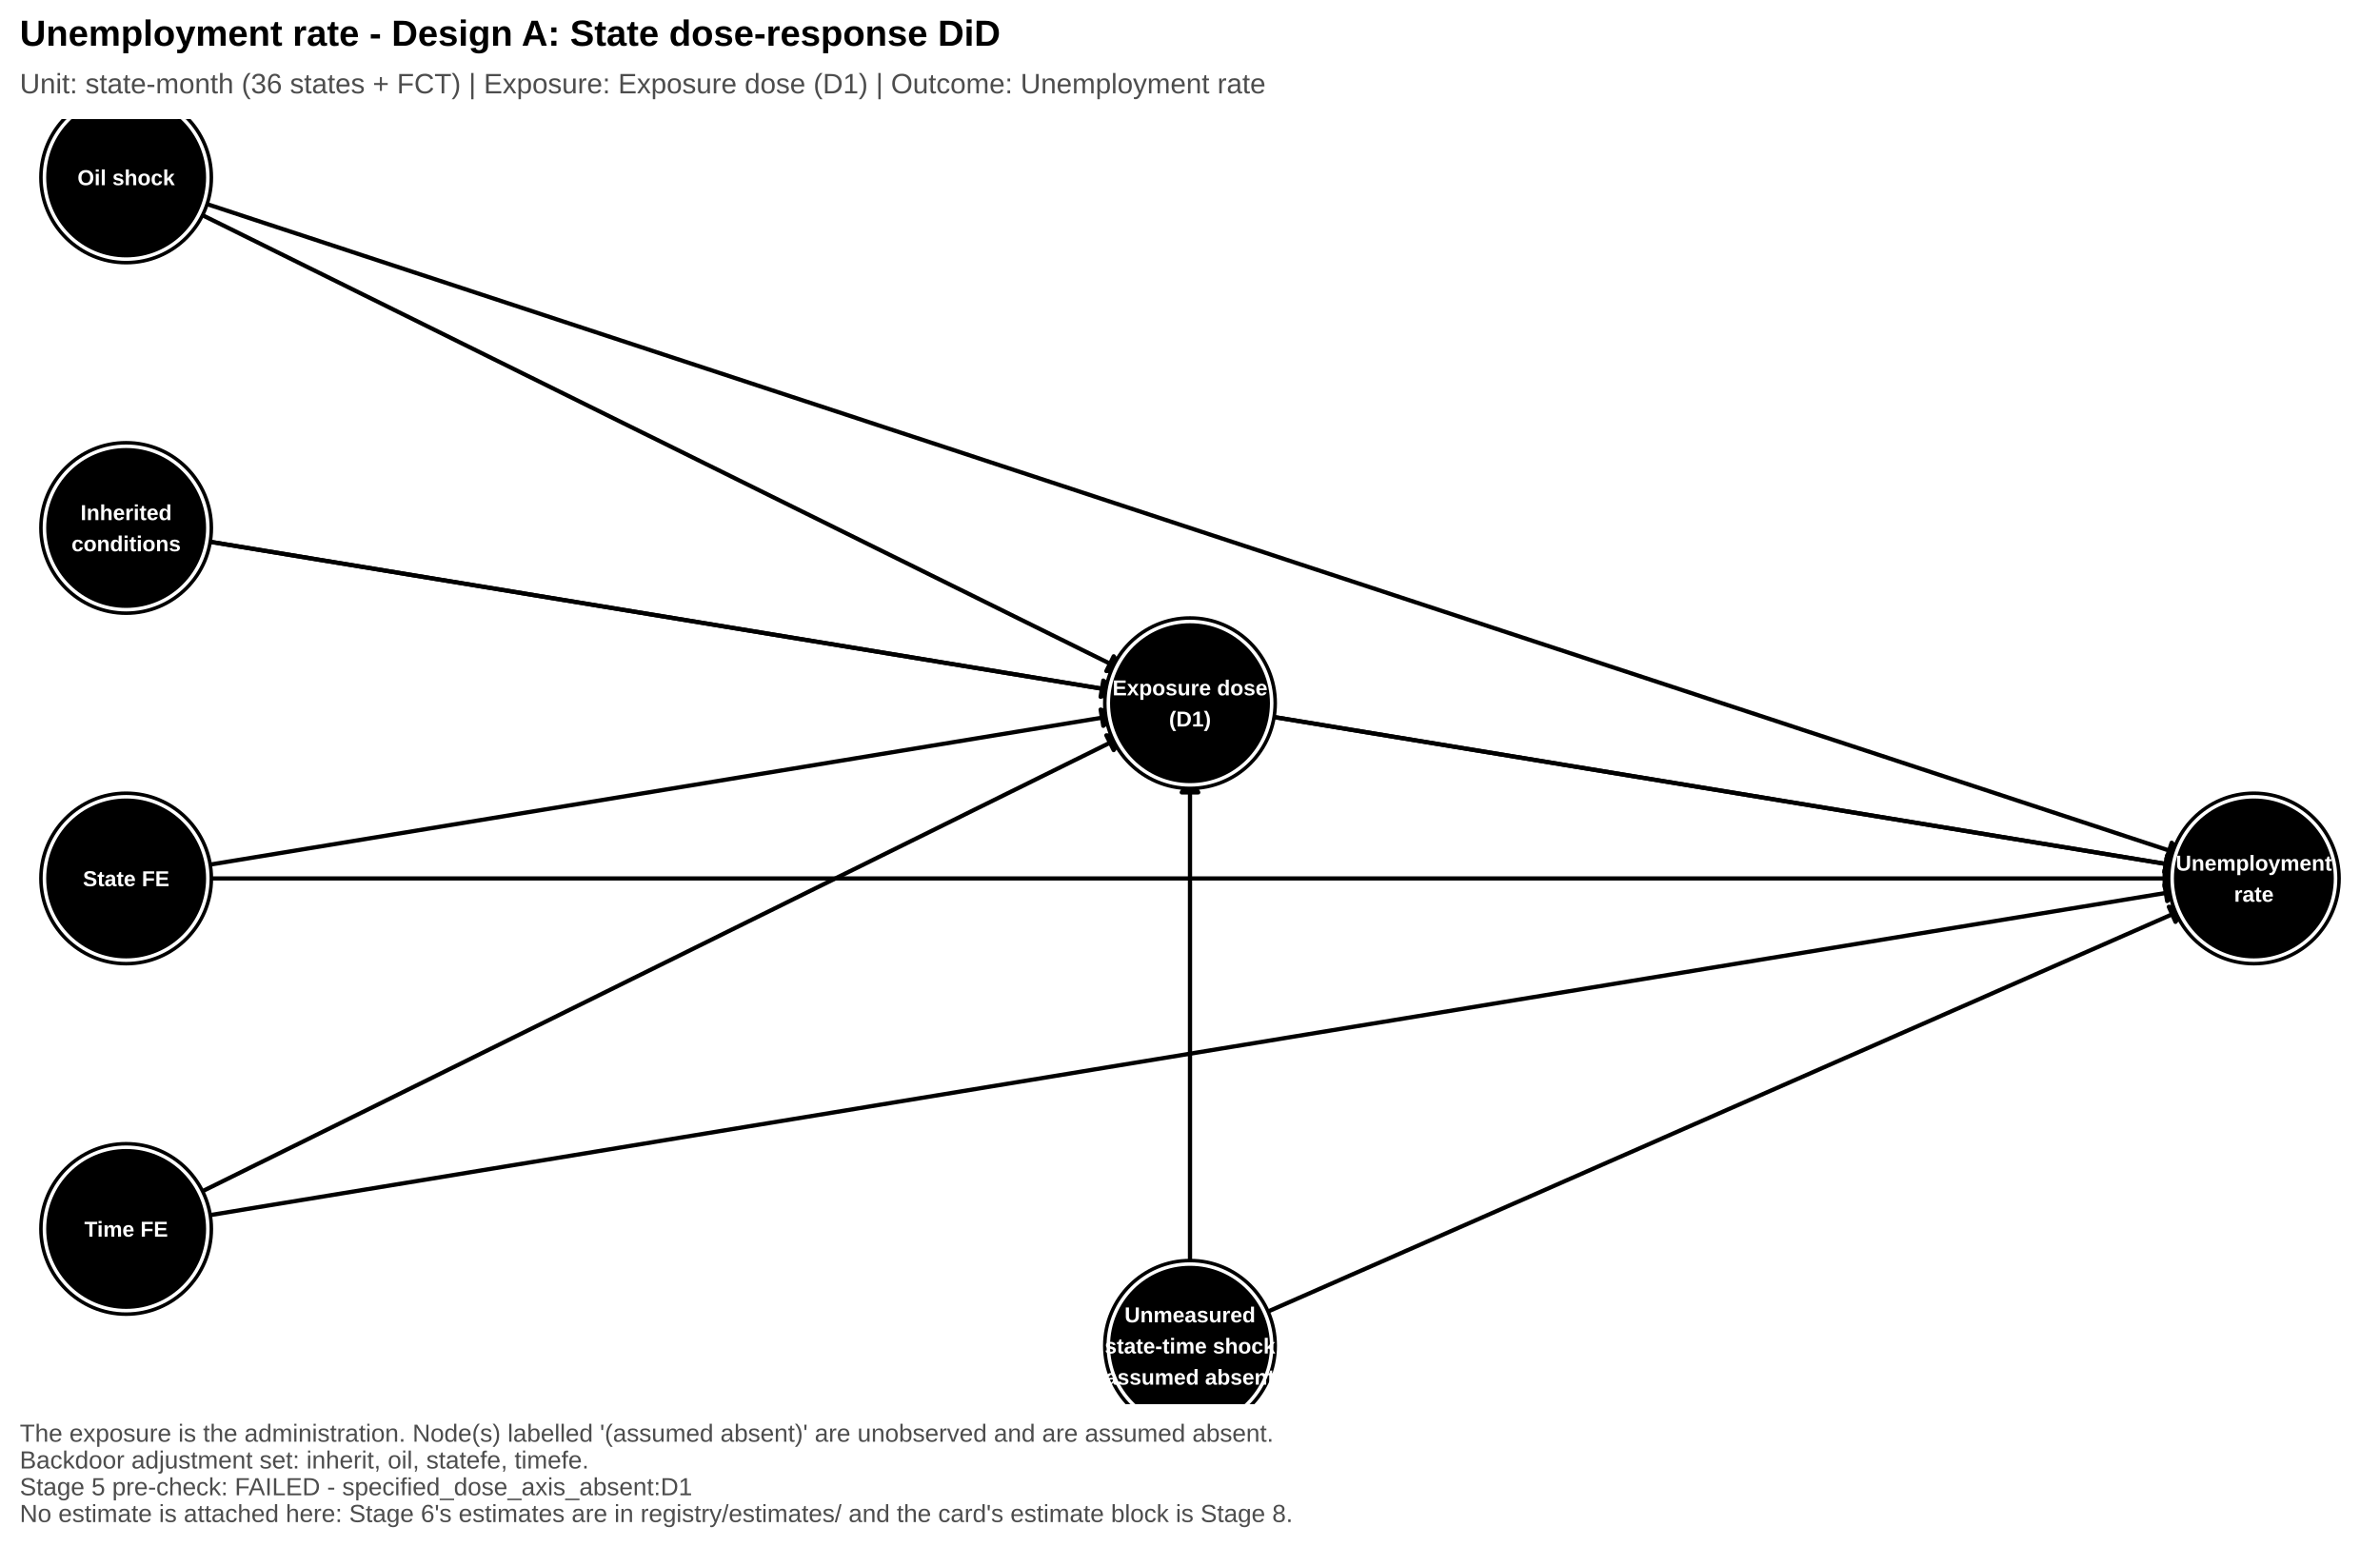
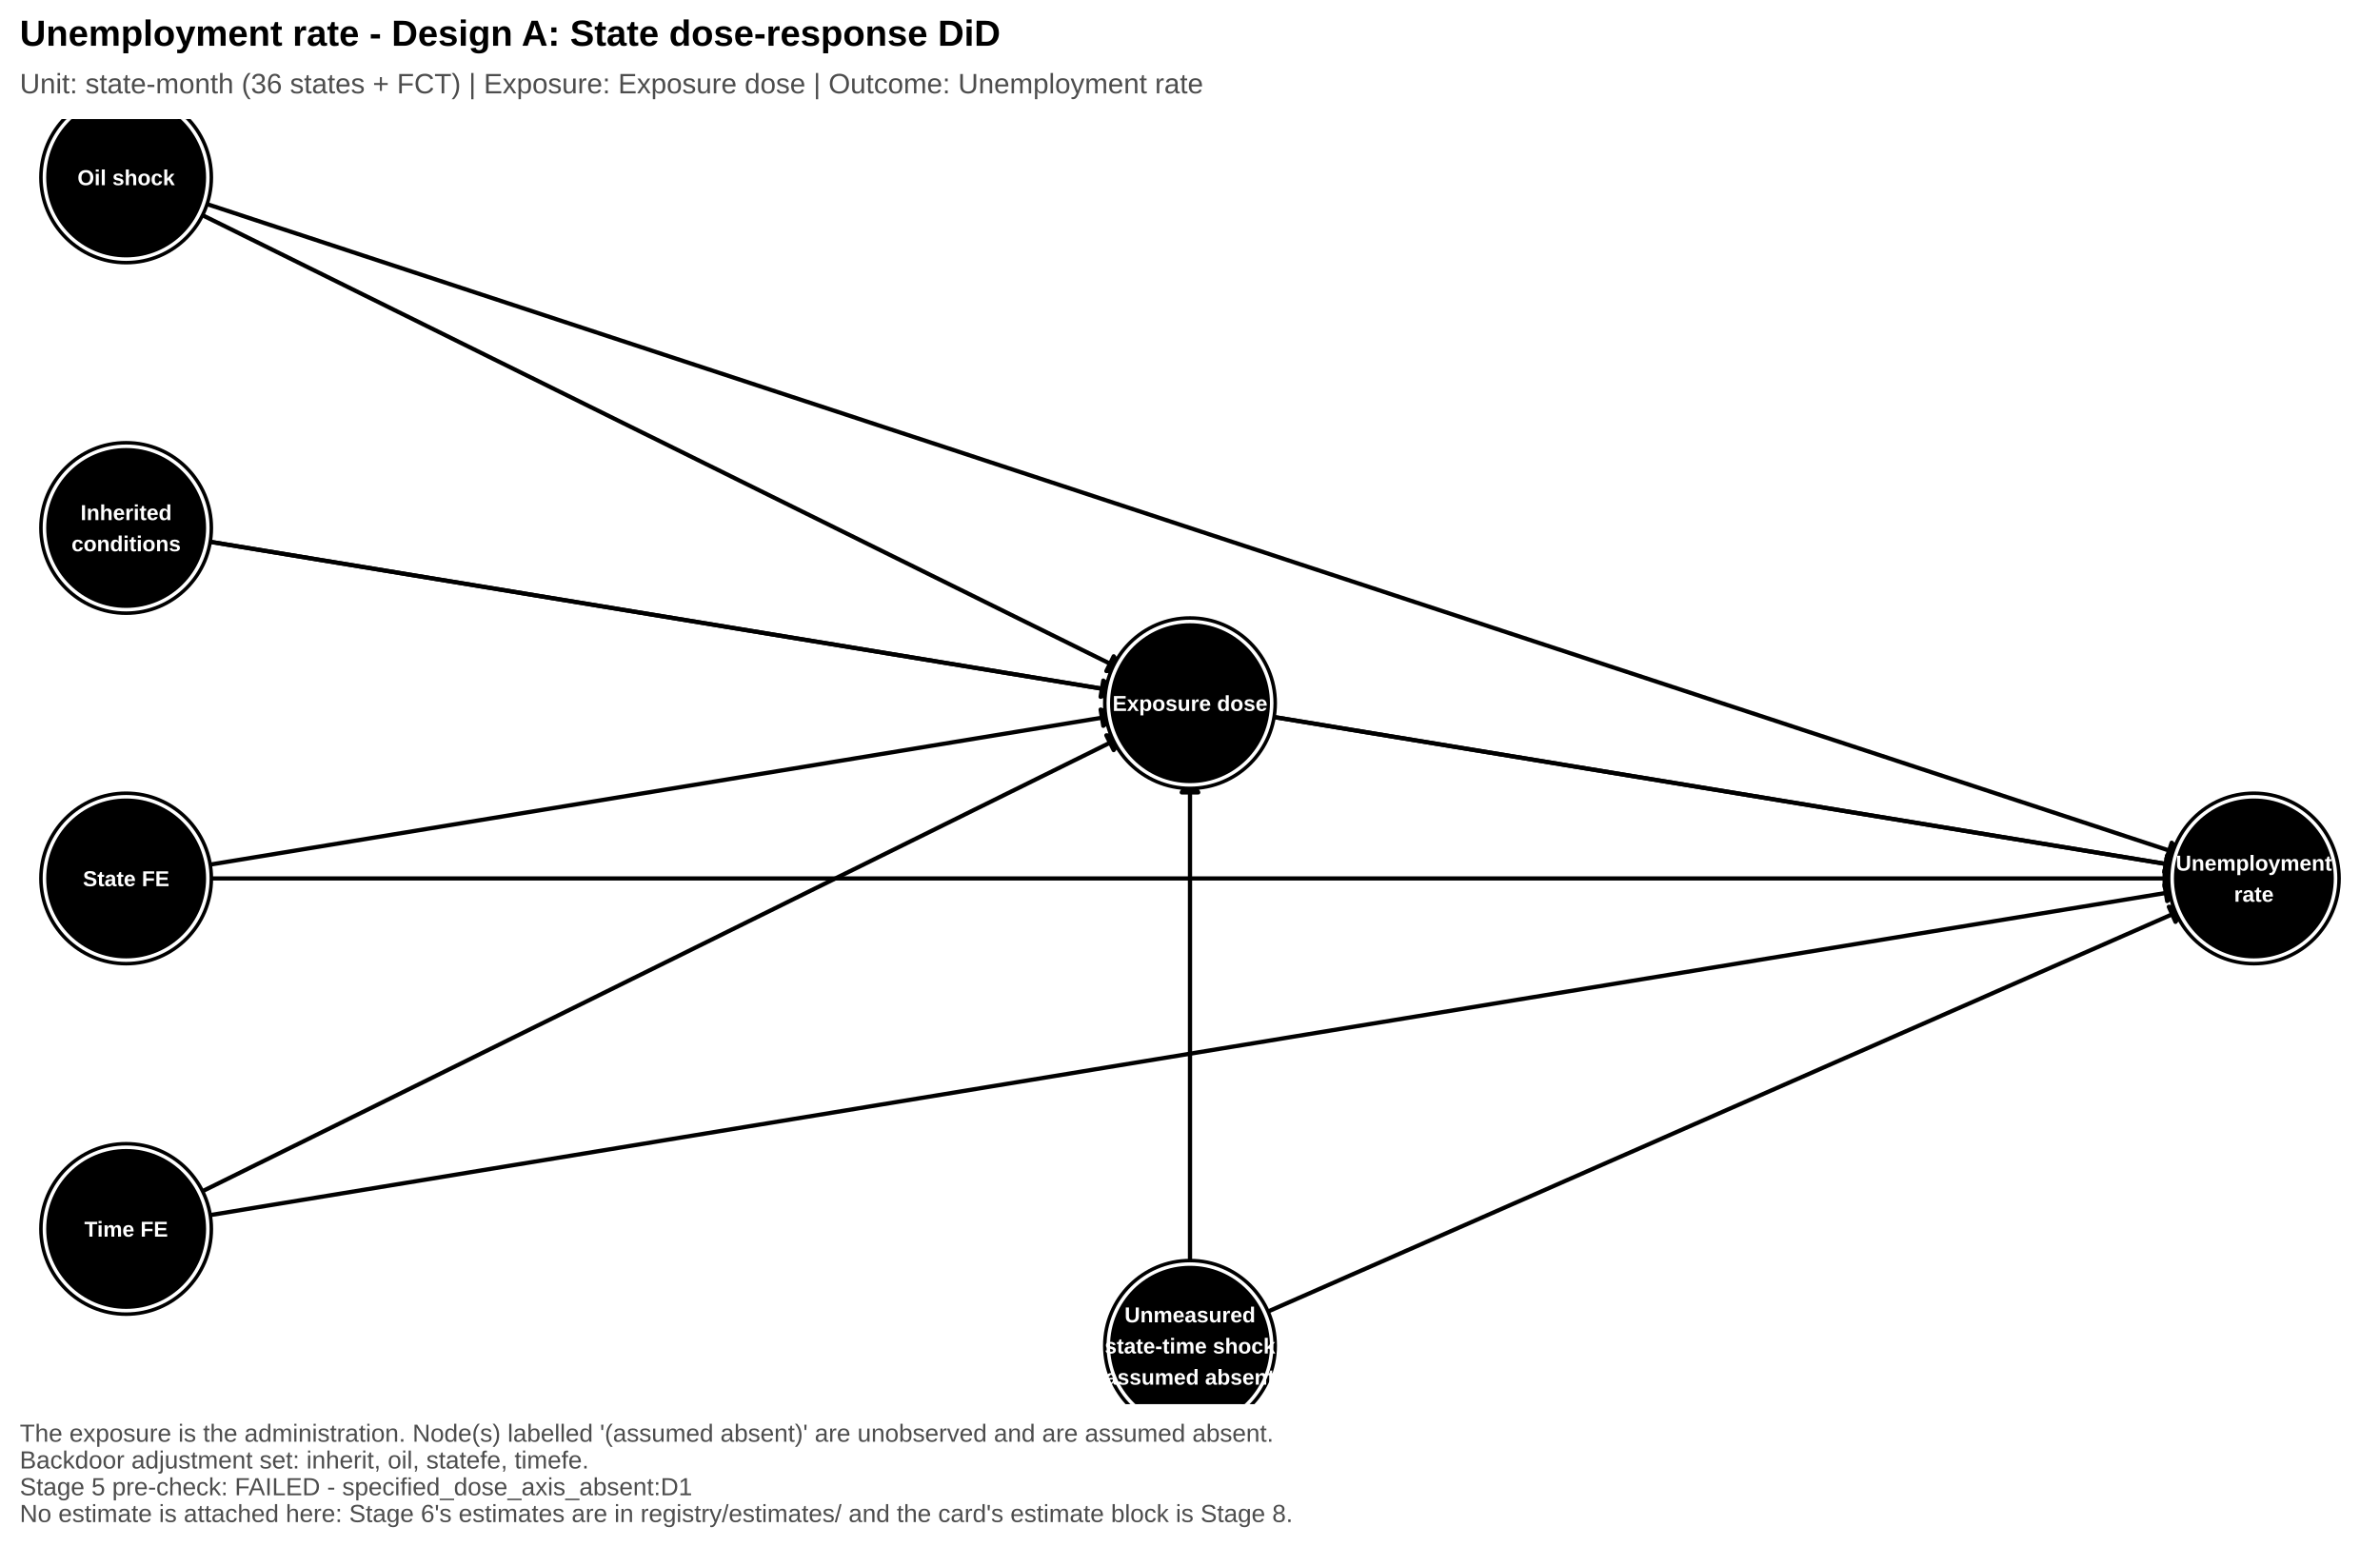
<svg xmlns="http://www.w3.org/2000/svg" width="720.00pt" height="468.00pt" viewBox="0 0 720.00 468.00">
  <g class="svglite">
    <defs>
      <style type="text/css">
    .svglite line, .svglite polyline, .svglite polygon, .svglite path, .svglite rect, .svglite circle {
      fill: none;
      stroke: #000000;
      stroke-linecap: round;
      stroke-linejoin: round;
      stroke-miterlimit: 10.00;
    }
    .svglite text {
      white-space: pre;
    }
    .svglite g.glyphgroup path {
      fill: inherit;
      stroke: none;
    }
  </style>
    </defs>
    <rect width="100%" height="100%" style="stroke: none; fill: #FFFFFF;" />
    <defs>
      <clipPath id="cpMC4wMHw3MjAuMDB8MC4wMHw0NjguMDA=">
        <rect x="0.00" y="0.00" width="720.00" height="468.00" />
      </clipPath>
    </defs>
    <g clip-path="url(#cpMC4wMHw3MjAuMDB8MC4wMHw0NjguMDA=)">
      <rect x="0.00" y="-0" width="720.00" height="468.00" style="stroke-width: 1.16; stroke: none; fill: #FFFFFF;" />
    </g>
    <defs>
      <clipPath id="cpNS45OHw3MTQuMDJ8MzYuMDF8NDI0Ljgw">
        <rect x="5.98" y="36.01" width="708.04" height="388.78" />
      </clipPath>
    </defs>
    <g clip-path="url(#cpNS45OHw3MTQuMDJ8MzYuMDF8NDI0Ljgw)">
      <polyline points="382.38,216.42 382.76,216.48 386.01,217.02 389.26,217.55 392.51,218.09 395.76,218.62 399.01,219.16 402.26,219.69 405.51,220.23 408.76,220.77 412.01,221.30 415.27,221.84 418.52,222.37 421.77,222.91 425.02,223.44 428.27,223.98 431.52,224.51 434.77,225.05 438.02,225.58 441.27,226.12 444.52,226.66 447.77,227.19 451.03,227.73 454.28,228.26 457.53,228.80 460.78,229.33 464.03,229.87 467.28,230.40 470.53,230.94 473.78,231.48 477.03,232.01 480.28,232.55 483.53,233.08 486.78,233.62 490.04,234.15 493.29,234.69 496.54,235.22 499.79,235.76 503.04,236.30 506.29,236.83 509.54,237.37 512.79,237.90 516.04,238.44 519.29,238.97 522.54,239.51 525.80,240.04 529.05,240.58 532.30,241.11 535.55,241.65 538.80,242.19 542.05,242.72 545.30,243.26 548.55,243.79 551.80,244.33 555.05,244.86 558.30,245.40 561.56,245.93 564.81,246.47 568.06,247.01 571.31,247.54 574.56,248.08 577.81,248.61 581.06,249.15 584.31,249.68 587.56,250.22 590.81,250.75 594.06,251.29 597.32,251.83 600.57,252.36 603.82,252.90 607.07,253.43 610.32,253.97 613.57,254.50 616.82,255.04 620.07,255.57 623.32,256.11 626.57,256.64 629.82,257.18 633.08,257.72 636.33,258.25 639.58,258.79 642.83,259.32 646.08,259.86 649.33,260.39 652.58,260.93 655.83,261.46 659.08,262.00 659.46,262.06 " style="stroke-width: 1.28; stroke-linecap: butt;" />
      <polygon points="654.80,263.82 659.46,262.06 655.61,258.90 " style="stroke-width: 1.28; stroke-linecap: butt; fill: #000000;" />
      <polyline points="60.54,163.40 64.17,164.00 70.67,165.07 77.17,166.14 83.67,167.21 90.18,168.28 96.68,169.36 103.18,170.43 109.68,171.50 116.18,172.57 122.68,173.64 129.19,174.71 135.69,175.78 142.19,176.85 148.69,177.92 155.19,178.99 161.70,180.07 168.20,181.14 174.70,182.21 181.20,183.28 187.70,184.35 194.20,185.42 200.71,186.49 207.21,187.56 213.71,188.63 220.21,189.71 226.71,190.78 233.22,191.85 239.72,192.92 246.22,193.99 252.72,195.06 259.22,196.13 265.72,197.20 272.23,198.27 278.73,199.34 285.23,200.42 291.73,201.49 298.23,202.56 304.73,203.63 311.24,204.70 317.74,205.77 324.24,206.84 330.74,207.91 337.24,208.98 343.75,210.05 350.25,211.13 356.75,212.20 363.25,213.27 369.75,214.34 376.25,215.41 382.76,216.48 389.26,217.55 395.76,218.62 402.26,219.69 408.76,220.77 415.27,221.84 421.77,222.91 428.27,223.98 434.77,225.05 441.27,226.12 447.77,227.19 454.28,228.26 460.78,229.33 467.28,230.40 473.78,231.48 480.28,232.55 486.78,233.62 493.29,234.69 499.79,235.76 506.29,236.83 512.79,237.90 519.29,238.97 525.80,240.04 532.30,241.11 538.80,242.19 545.30,243.26 551.80,244.33 558.30,245.40 564.81,246.47 571.31,247.54 577.81,248.61 584.31,249.68 590.81,250.75 597.32,251.83 603.82,252.90 610.32,253.97 616.82,255.04 623.32,256.11 629.82,257.18 636.33,258.25 642.83,259.32 649.33,260.39 655.83,261.46 659.46,262.06 " style="stroke-width: 1.28; stroke-linecap: butt;" />
      <polygon points="654.80,263.82 659.46,262.06 655.61,258.90 " style="stroke-width: 1.28; stroke-linecap: butt; fill: #000000;" />
      <polyline points="60.54,163.40 60.92,163.46 64.17,164.00 67.42,164.54 70.67,165.07 73.92,165.61 77.17,166.14 80.42,166.68 83.67,167.21 86.92,167.75 90.18,168.28 93.43,168.82 96.68,169.36 99.93,169.89 103.18,170.43 106.43,170.96 109.68,171.50 112.93,172.03 116.18,172.57 119.43,173.10 122.68,173.64 125.94,174.18 129.19,174.71 132.44,175.25 135.69,175.78 138.94,176.32 142.19,176.85 145.44,177.39 148.69,177.92 151.94,178.46 155.19,178.99 158.44,179.53 161.70,180.07 164.95,180.60 168.20,181.14 171.45,181.67 174.70,182.21 177.95,182.74 181.20,183.28 184.45,183.81 187.70,184.35 190.95,184.89 194.20,185.42 197.46,185.96 200.71,186.49 203.96,187.03 207.21,187.56 210.46,188.10 213.71,188.63 216.96,189.17 220.21,189.71 223.46,190.24 226.71,190.78 229.96,191.31 233.22,191.85 236.47,192.38 239.72,192.92 242.97,193.45 246.22,193.99 249.47,194.52 252.72,195.06 255.97,195.60 259.22,196.13 262.47,196.67 265.72,197.20 268.97,197.74 272.23,198.27 275.48,198.81 278.73,199.34 281.98,199.88 285.23,200.42 288.48,200.95 291.73,201.49 294.98,202.02 298.23,202.56 301.48,203.09 304.73,203.63 307.99,204.16 311.24,204.70 314.49,205.24 317.74,205.77 320.99,206.31 324.24,206.84 327.49,207.38 330.74,207.91 333.99,208.45 337.24,208.98 337.62,209.05 " style="stroke-width: 1.28; stroke-linecap: butt;" />
      <polygon points="332.96,210.80 337.62,209.05 333.77,205.89 " style="stroke-width: 1.28; stroke-linecap: butt; fill: #000000;" />
      <polyline points="59.70,60.78 64.17,62.25 70.67,64.39 77.17,66.54 83.67,68.68 90.18,70.82 96.68,72.96 103.18,75.10 109.68,77.25 116.18,79.39 122.68,81.53 129.19,83.67 135.69,85.81 142.19,87.96 148.69,90.10 155.19,92.24 161.70,94.38 168.20,96.53 174.70,98.67 181.20,100.81 187.70,102.95 194.20,105.09 200.71,107.24 207.21,109.38 213.71,111.52 220.21,113.66 226.71,115.80 233.22,117.95 239.72,120.09 246.22,122.23 252.72,124.37 259.22,126.51 265.72,128.66 272.23,130.80 278.73,132.94 285.23,135.08 291.73,137.22 298.23,139.37 304.73,141.51 311.24,143.65 317.74,145.79 324.24,147.93 330.74,150.08 337.24,152.22 343.75,154.36 350.25,156.50 356.75,158.65 363.25,160.79 369.75,162.93 376.25,165.07 382.76,167.21 389.26,169.36 395.76,171.50 402.26,173.64 408.76,175.78 415.27,177.92 421.77,180.07 428.27,182.21 434.77,184.35 441.27,186.49 447.77,188.63 454.28,190.78 460.78,192.92 467.28,195.06 473.78,197.20 480.28,199.34 486.78,201.49 493.29,203.63 499.79,205.77 506.29,207.91 512.79,210.05 519.29,212.20 525.80,214.34 532.30,216.48 538.80,218.62 545.30,220.77 551.80,222.91 558.30,225.05 564.81,227.19 571.31,229.33 577.81,231.48 584.31,233.62 590.81,235.76 597.32,237.90 603.82,240.04 610.32,242.19 616.82,244.33 623.32,246.47 629.82,248.61 636.33,250.75 642.83,252.90 649.33,255.04 655.83,257.18 660.30,258.65 " style="stroke-width: 1.28; stroke-linecap: butt;" />
      <polygon points="655.42,259.67 660.30,258.65 656.98,254.94 " style="stroke-width: 1.28; stroke-linecap: butt; fill: #000000;" />
      <polyline points="58.49,63.73 60.92,64.93 64.17,66.54 67.42,68.14 70.67,69.75 73.92,71.36 77.17,72.96 80.42,74.57 83.67,76.18 86.92,77.78 90.18,79.39 93.43,81.00 96.68,82.60 99.93,84.21 103.18,85.81 106.43,87.42 109.68,89.03 112.93,90.63 116.18,92.24 119.43,93.85 122.68,95.45 125.94,97.06 129.19,98.67 132.44,100.27 135.69,101.88 138.94,103.49 142.19,105.09 145.44,106.70 148.69,108.31 151.94,109.91 155.19,111.52 158.44,113.13 161.70,114.73 164.95,116.34 168.20,117.95 171.45,119.55 174.70,121.16 177.95,122.77 181.20,124.37 184.45,125.98 187.70,127.59 190.95,129.19 194.20,130.80 197.46,132.40 200.71,134.01 203.96,135.62 207.21,137.22 210.46,138.83 213.71,140.44 216.96,142.04 220.21,143.65 223.46,145.26 226.71,146.86 229.96,148.47 233.22,150.08 236.47,151.68 239.72,153.29 242.97,154.90 246.22,156.50 249.47,158.11 252.72,159.72 255.97,161.32 259.22,162.93 262.47,164.54 265.72,166.14 268.97,167.75 272.23,169.36 275.48,170.96 278.73,172.57 281.98,174.18 285.23,175.78 288.48,177.39 291.73,178.99 294.98,180.60 298.23,182.21 301.48,183.81 304.73,185.42 307.99,187.03 311.24,188.63 314.49,190.24 317.74,191.85 320.99,193.45 324.24,195.06 327.49,196.67 330.74,198.27 333.99,199.88 337.24,201.49 339.67,202.69 " style="stroke-width: 1.28; stroke-linecap: butt;" />
      <polygon points="334.70,203.01 339.67,202.69 336.91,198.54 " style="stroke-width: 1.28; stroke-linecap: butt; fill: #000000;" />
      <polyline points="60.84,265.75 64.17,265.75 70.67,265.75 77.17,265.75 83.67,265.75 90.18,265.75 96.68,265.75 103.18,265.75 109.68,265.75 116.18,265.75 122.68,265.75 129.19,265.75 135.69,265.75 142.19,265.75 148.69,265.75 155.19,265.75 161.70,265.75 168.20,265.75 174.70,265.75 181.20,265.75 187.70,265.75 194.20,265.75 200.71,265.75 207.21,265.75 213.71,265.75 220.21,265.75 226.71,265.75 233.22,265.75 239.72,265.75 246.22,265.75 252.72,265.75 259.22,265.75 265.72,265.75 272.23,265.75 278.73,265.75 285.23,265.75 291.73,265.75 298.23,265.75 304.73,265.75 311.24,265.75 317.74,265.75 324.24,265.75 330.74,265.75 337.24,265.75 343.75,265.75 350.25,265.75 356.75,265.75 363.25,265.75 369.75,265.75 376.25,265.75 382.76,265.75 389.26,265.75 395.76,265.75 402.26,265.75 408.76,265.75 415.27,265.75 421.77,265.75 428.27,265.75 434.77,265.75 441.27,265.75 447.77,265.75 454.28,265.75 460.78,265.75 467.28,265.75 473.78,265.75 480.28,265.75 486.78,265.75 493.29,265.75 499.79,265.75 506.29,265.75 512.79,265.75 519.29,265.75 525.80,265.75 532.30,265.75 538.80,265.75 545.30,265.75 551.80,265.75 558.30,265.75 564.81,265.75 571.31,265.75 577.81,265.75 584.31,265.75 590.81,265.75 597.32,265.75 603.82,265.75 610.32,265.75 616.82,265.75 623.32,265.75 629.82,265.75 636.33,265.75 642.83,265.75 649.33,265.75 655.83,265.75 659.16,265.75 " style="stroke-width: 1.28; stroke-linecap: butt;" />
      <polygon points="654.85,268.24 659.16,265.75 654.85,263.26 " style="stroke-width: 1.28; stroke-linecap: butt; fill: #000000;" />
      <polyline points="60.54,262.06 60.92,262.00 64.17,261.46 67.42,260.93 70.67,260.39 73.92,259.86 77.17,259.32 80.42,258.79 83.67,258.25 86.92,257.72 90.18,257.18 93.43,256.64 96.68,256.11 99.93,255.57 103.18,255.04 106.43,254.50 109.68,253.97 112.93,253.43 116.18,252.90 119.43,252.36 122.68,251.83 125.94,251.29 129.19,250.75 132.44,250.22 135.69,249.68 138.94,249.15 142.19,248.61 145.44,248.08 148.69,247.54 151.94,247.01 155.19,246.47 158.44,245.93 161.70,245.40 164.95,244.86 168.20,244.33 171.45,243.79 174.70,243.26 177.95,242.72 181.20,242.19 184.45,241.65 187.70,241.11 190.95,240.58 194.20,240.04 197.46,239.51 200.71,238.97 203.96,238.44 207.21,237.90 210.46,237.37 213.71,236.83 216.96,236.30 220.21,235.76 223.46,235.22 226.71,234.69 229.96,234.15 233.22,233.62 236.47,233.08 239.72,232.55 242.97,232.01 246.22,231.48 249.47,230.94 252.72,230.40 255.97,229.87 259.22,229.33 262.47,228.80 265.72,228.26 268.97,227.73 272.23,227.19 275.48,226.66 278.73,226.12 281.98,225.58 285.23,225.05 288.48,224.51 291.73,223.98 294.98,223.44 298.23,222.91 301.48,222.37 304.73,221.84 307.99,221.30 311.24,220.77 314.49,220.23 317.74,219.69 320.99,219.16 324.24,218.62 327.49,218.09 330.74,217.55 333.99,217.02 337.24,216.48 337.62,216.42 " style="stroke-width: 1.28; stroke-linecap: butt;" />
      <polygon points="333.77,219.58 337.62,216.42 332.96,214.66 " style="stroke-width: 1.28; stroke-linecap: butt; fill: #000000;" />
      <polyline points="60.54,368.09 64.17,367.50 70.67,366.43 77.17,365.35 83.67,364.28 90.18,363.21 96.68,362.14 103.18,361.07 109.68,360.00 116.18,358.93 122.68,357.86 129.19,356.79 135.69,355.72 142.19,354.64 148.69,353.57 155.19,352.50 161.70,351.43 168.20,350.36 174.70,349.29 181.20,348.22 187.70,347.15 194.20,346.08 200.71,345.00 207.21,343.93 213.71,342.86 220.21,341.79 226.71,340.72 233.22,339.65 239.72,338.58 246.22,337.51 252.72,336.44 259.22,335.37 265.72,334.29 272.23,333.22 278.73,332.15 285.23,331.08 291.73,330.01 298.23,328.94 304.73,327.87 311.24,326.80 317.74,325.73 324.24,324.66 330.74,323.58 337.24,322.51 343.75,321.44 350.25,320.37 356.75,319.30 363.25,318.23 369.75,317.16 376.25,316.09 382.76,315.02 389.26,313.94 395.76,312.87 402.26,311.80 408.76,310.73 415.27,309.66 421.77,308.59 428.27,307.52 434.77,306.45 441.27,305.38 447.77,304.31 454.28,303.23 460.78,302.16 467.28,301.09 473.78,300.02 480.28,298.95 486.78,297.88 493.29,296.81 499.79,295.74 506.29,294.67 512.79,293.60 519.29,292.52 525.80,291.45 532.30,290.38 538.80,289.31 545.30,288.24 551.80,287.17 558.30,286.10 564.81,285.03 571.31,283.96 577.81,282.88 584.31,281.81 590.81,280.74 597.32,279.67 603.82,278.60 610.32,277.53 616.82,276.46 623.32,275.39 629.82,274.32 636.33,273.25 642.83,272.17 649.33,271.10 655.83,270.03 659.46,269.43 " style="stroke-width: 1.28; stroke-linecap: butt;" />
      <polygon points="655.61,272.59 659.46,269.43 654.80,267.68 " style="stroke-width: 1.28; stroke-linecap: butt; fill: #000000;" />
      <polyline points="58.49,361.73 60.92,360.53 64.17,358.93 67.42,357.32 70.67,355.72 73.92,354.11 77.17,352.50 80.42,350.90 83.67,349.29 86.92,347.68 90.18,346.08 93.43,344.47 96.68,342.86 99.93,341.26 103.18,339.65 106.43,338.04 109.68,336.44 112.93,334.83 116.18,333.22 119.43,331.62 122.68,330.01 125.94,328.40 129.19,326.80 132.44,325.19 135.69,323.58 138.94,321.98 142.19,320.37 145.44,318.76 148.69,317.16 151.94,315.55 155.19,313.94 158.44,312.34 161.70,310.73 164.95,309.13 168.20,307.52 171.45,305.91 174.70,304.31 177.95,302.70 181.20,301.09 184.45,299.49 187.70,297.88 190.95,296.27 194.20,294.67 197.46,293.06 200.71,291.45 203.96,289.85 207.21,288.24 210.46,286.63 213.71,285.03 216.96,283.42 220.21,281.81 223.46,280.21 226.71,278.60 229.96,276.99 233.22,275.39 236.47,273.78 239.72,272.17 242.97,270.57 246.22,268.96 249.47,267.36 252.72,265.75 255.97,264.14 259.22,262.54 262.47,260.93 265.72,259.32 268.97,257.72 272.23,256.11 275.48,254.50 278.73,252.90 281.98,251.29 285.23,249.68 288.48,248.08 291.73,246.47 294.98,244.86 298.23,243.26 301.48,241.65 304.73,240.04 307.99,238.44 311.24,236.83 314.49,235.22 317.74,233.62 320.99,232.01 324.24,230.40 327.49,228.80 330.74,227.19 333.99,225.58 337.24,223.98 339.67,222.78 " style="stroke-width: 1.28; stroke-linecap: butt;" />
      <polygon points="336.91,226.92 339.67,222.78 334.70,222.46 " style="stroke-width: 1.28; stroke-linecap: butt; fill: #000000;" />
      <polyline points="380.76,398.00 382.76,397.13 386.01,395.70 389.26,394.27 392.51,392.84 395.76,391.42 399.01,389.99 402.26,388.56 405.51,387.13 408.76,385.70 412.01,384.28 415.27,382.85 418.52,381.42 421.77,379.99 425.02,378.56 428.27,377.14 431.52,375.71 434.77,374.28 438.02,372.85 441.27,371.42 444.52,370.00 447.77,368.57 451.03,367.14 454.28,365.71 457.53,364.28 460.78,362.86 464.03,361.43 467.28,360.00 470.53,358.57 473.78,357.14 477.03,355.72 480.28,354.29 483.53,352.86 486.78,351.43 490.04,350.00 493.29,348.58 496.54,347.15 499.79,345.72 503.04,344.29 506.29,342.86 509.54,341.43 512.79,340.01 516.04,338.58 519.29,337.15 522.54,335.72 525.80,334.29 529.05,332.87 532.30,331.44 535.55,330.01 538.80,328.58 542.05,327.15 545.30,325.73 548.55,324.30 551.80,322.87 555.05,321.44 558.30,320.01 561.56,318.59 564.81,317.16 568.06,315.73 571.31,314.30 574.56,312.87 577.81,311.45 581.06,310.02 584.31,308.59 587.56,307.16 590.81,305.73 594.06,304.31 597.32,302.88 600.57,301.45 603.82,300.02 607.07,298.59 610.32,297.17 613.57,295.74 616.82,294.31 620.07,292.88 623.32,291.45 626.57,290.03 629.82,288.60 633.08,287.17 636.33,285.74 639.58,284.31 642.83,282.88 646.08,281.46 649.33,280.03 652.58,278.60 655.83,277.17 659.08,275.74 661.08,274.87 " style="stroke-width: 1.28; stroke-linecap: butt;" />
      <polygon points="658.13,278.88 661.08,274.87 656.12,274.32 " style="stroke-width: 1.28; stroke-linecap: butt; fill: #000000;" />
      <polyline points="360.00,384.45 360.00,383.56 360.00,381.60 360.00,379.63 360.00,377.67 360.00,375.71 360.00,373.74 360.00,371.78 360.00,369.82 360.00,367.85 360.00,365.89 360.00,363.93 360.00,361.96 360.00,360.00 360.00,358.04 360.00,356.07 360.00,354.11 360.00,352.15 360.00,350.18 360.00,348.22 360.00,346.25 360.00,344.29 360.00,342.33 360.00,340.36 360.00,338.40 360.00,336.44 360.00,334.47 360.00,332.51 360.00,330.55 360.00,328.58 360.00,326.62 360.00,324.66 360.00,322.69 360.00,320.73 360.00,318.76 360.00,316.80 360.00,314.84 360.00,312.87 360.00,310.91 360.00,308.95 360.00,306.98 360.00,305.02 360.00,303.06 360.00,301.09 360.00,299.13 360.00,297.17 360.00,295.20 360.00,293.24 360.00,291.27 360.00,289.31 360.00,287.35 360.00,285.38 360.00,283.42 360.00,281.46 360.00,279.49 360.00,277.53 360.00,275.57 360.00,273.60 360.00,271.64 360.00,269.68 360.00,267.71 360.00,265.75 360.00,263.78 360.00,261.82 360.00,259.86 360.00,257.89 360.00,255.93 360.00,253.97 360.00,252.00 360.00,250.04 360.00,248.08 360.00,246.11 360.00,244.15 360.00,242.19 360.00,240.22 360.00,238.26 360.00,236.30 360.00,235.41 " style="stroke-width: 1.28; stroke-linecap: butt;" />
      <polygon points="362.49,239.72 360.00,235.41 357.51,239.72 " style="stroke-width: 1.28; stroke-linecap: butt; fill: #000000;" />
      <circle cx="681.84" cy="265.75" r="25.96" style="stroke-width: 0.71; fill: #000000;" />
      <circle cx="360.00" cy="212.73" r="25.96" style="stroke-width: 0.71; fill: #000000;" />
      <circle cx="38.16" cy="159.72" r="25.96" style="stroke-width: 0.71; fill: #000000;" />
      <circle cx="38.16" cy="53.68" r="25.96" style="stroke-width: 0.71; fill: #000000;" />
      <circle cx="38.16" cy="265.75" r="25.96" style="stroke-width: 0.71; fill: #000000;" />
      <circle cx="38.16" cy="371.78" r="25.96" style="stroke-width: 0.71; fill: #000000;" />
      <circle cx="360.00" cy="407.12" r="25.96" style="stroke-width: 0.71; fill: #000000;" />
      <circle cx="681.84" cy="265.75" r="24.89" style="stroke-width: 0.71; stroke: #FFFFFF; fill: #FFFFFF;" />
      <circle cx="360.00" cy="212.73" r="24.89" style="stroke-width: 0.71; stroke: #FFFFFF; fill: #FFFFFF;" />
      <circle cx="38.16" cy="159.72" r="24.89" style="stroke-width: 0.71; stroke: #FFFFFF; fill: #FFFFFF;" />
      <circle cx="38.16" cy="53.68" r="24.89" style="stroke-width: 0.71; stroke: #FFFFFF; fill: #FFFFFF;" />
      <circle cx="38.16" cy="265.75" r="24.89" style="stroke-width: 0.71; stroke: #FFFFFF; fill: #FFFFFF;" />
      <circle cx="38.16" cy="371.78" r="24.89" style="stroke-width: 0.71; stroke: #FFFFFF; fill: #FFFFFF;" />
      <circle cx="360.00" cy="407.12" r="24.89" style="stroke-width: 0.71; stroke: #FFFFFF; fill: #FFFFFF;" />
      <circle cx="681.84" cy="265.75" r="23.83" style="stroke-width: 0.71; fill: #000000;" />
      <circle cx="360.00" cy="212.73" r="23.83" style="stroke-width: 0.71; fill: #000000;" />
      <circle cx="38.16" cy="159.72" r="23.83" style="stroke-width: 0.71; fill: #000000;" />
      <circle cx="38.16" cy="53.68" r="23.83" style="stroke-width: 0.71; fill: #000000;" />
      <circle cx="38.16" cy="265.75" r="23.83" style="stroke-width: 0.71; fill: #000000;" />
      <circle cx="38.16" cy="371.78" r="23.83" style="stroke-width: 0.71; fill: #000000;" />
      <circle cx="360.00" cy="407.12" r="23.83" style="stroke-width: 0.71; fill: #000000;" />
      <text x="681.84" y="263.38" text-anchor="middle" style="font-size: 6.54px; font-weight: bold;fill: #FFFFFF; font-family: &quot;Arial&quot;;" textLength="47.14px" lengthAdjust="spacingAndGlyphs">Unemployment</text>
      <text x="681.84" y="272.80" text-anchor="middle" style="font-size: 6.54px; font-weight: bold;fill: #FFFFFF; font-family: &quot;Arial&quot;;" textLength="11.97px" lengthAdjust="spacingAndGlyphs">rate</text>
-       <text x="360.00" y="210.36" text-anchor="middle" style="font-size: 6.54px; font-weight: bold;fill: #FFFFFF; font-family: &quot;Arial&quot;;" textLength="46.77px" lengthAdjust="spacingAndGlyphs">Exposure dose</text>
-       <text x="360.00" y="219.78" text-anchor="middle" style="font-size: 6.54px; font-weight: bold;fill: #FFFFFF; font-family: &quot;Arial&quot;;" textLength="12.69px" lengthAdjust="spacingAndGlyphs">(D1)</text>
+       <text x="360.00" y="215.07" text-anchor="middle" style="font-size: 6.54px; font-weight: bold;fill: #FFFFFF; font-family: &quot;Arial&quot;;" textLength="46.77px" lengthAdjust="spacingAndGlyphs">Exposure dose</text>
      <text x="38.16" y="157.34" text-anchor="middle" style="font-size: 6.54px; font-weight: bold;fill: #FFFFFF; font-family: &quot;Arial&quot;;" textLength="27.55px" lengthAdjust="spacingAndGlyphs">Inherited</text>
      <text x="38.16" y="166.77" text-anchor="middle" style="font-size: 6.54px; font-weight: bold;fill: #FFFFFF; font-family: &quot;Arial&quot;;" textLength="32.97px" lengthAdjust="spacingAndGlyphs">conditions</text>
      <text x="38.16" y="56.02" text-anchor="middle" style="font-size: 6.54px; font-weight: bold;fill: #FFFFFF; font-family: &quot;Arial&quot;;" textLength="29.36px" lengthAdjust="spacingAndGlyphs">Oil shock</text>
      <text x="38.16" y="268.09" text-anchor="middle" style="font-size: 6.54px; font-weight: bold;fill: #FFFFFF; font-family: &quot;Arial&quot;;" textLength="26.11px" lengthAdjust="spacingAndGlyphs">State FE</text>
      <text x="38.16" y="374.12" text-anchor="middle" style="font-size: 6.54px; font-weight: bold;fill: #FFFFFF; font-family: &quot;Arial&quot;;" textLength="25.27px" lengthAdjust="spacingAndGlyphs">Time FE</text>
      <text x="360.00" y="400.04" text-anchor="middle" style="font-size: 6.54px; font-weight: bold;fill: #FFFFFF; font-family: &quot;Arial&quot;;" textLength="39.53px" lengthAdjust="spacingAndGlyphs">Unmeasured</text>
      <text x="360.00" y="409.46" text-anchor="middle" style="font-size: 6.54px; font-weight: bold;fill: #FFFFFF; font-family: &quot;Arial&quot;;" textLength="51.47px" lengthAdjust="spacingAndGlyphs">state-time shock</text>
      <text x="360.00" y="418.89" text-anchor="middle" style="font-size: 6.54px; font-weight: bold;fill: #FFFFFF; font-family: &quot;Arial&quot;;" textLength="55.45px" lengthAdjust="spacingAndGlyphs">(assumed absent)</text>
    </g>
    <g clip-path="url(#cpMC4wMHw3MjAuMDB8MC4wMHw0NjguMDA=)">
-       <text x="5.98" y="28.24" style="font-size: 8.50px;fill: #4D4D4D; font-family: &quot;Arial&quot;;" textLength="386.50px" lengthAdjust="spacingAndGlyphs">Unit: state-month (36 states + FCT)  |  Exposure: Exposure dose (D1)  |  Outcome: Unemployment rate</text>
+       <text x="5.98" y="28.24" style="font-size: 8.50px;fill: #4D4D4D; font-family: &quot;Arial&quot;;" textLength="367.61px" lengthAdjust="spacingAndGlyphs">Unit: state-month (36 states + FCT)  |  Exposure: Exposure dose  |  Outcome: Unemployment rate</text>
      <text x="5.98" y="13.85" style="font-size: 11.00px; font-weight: bold; font-family: &quot;Arial&quot;;" textLength="296.75px" lengthAdjust="spacingAndGlyphs">Unemployment rate - Design A: State dose-response DiD</text>
      <text x="5.98" y="436.15" style="font-size: 7.50px;fill: #4D4D4D; font-family: &quot;Arial&quot;;" textLength="379.33px" lengthAdjust="spacingAndGlyphs">The exposure is the administration. Node(s) labelled '(assumed absent)' are unobserved and are assumed absent.</text>
      <text x="5.98" y="444.25" style="font-size: 7.50px;fill: #4D4D4D; font-family: &quot;Arial&quot;;" textLength="172.11px" lengthAdjust="spacingAndGlyphs">Backdoor adjustment set: inherit, oil, statefe, timefe.</text>
      <text x="5.98" y="452.35" style="font-size: 7.50px;fill: #4D4D4D; font-family: &quot;Arial&quot;;" textLength="203.44px" lengthAdjust="spacingAndGlyphs">Stage 5 pre-check: FAILED - specified_dose_axis_absent:D1</text>
      <text x="5.98" y="460.45" style="font-size: 7.50px;fill: #4D4D4D; font-family: &quot;Arial&quot;;" textLength="385.05px" lengthAdjust="spacingAndGlyphs">No estimate is attached here: Stage 6's estimates are in registry/estimates/ and the card's estimate block is Stage 8.</text>
    </g>
  </g>
</svg>
